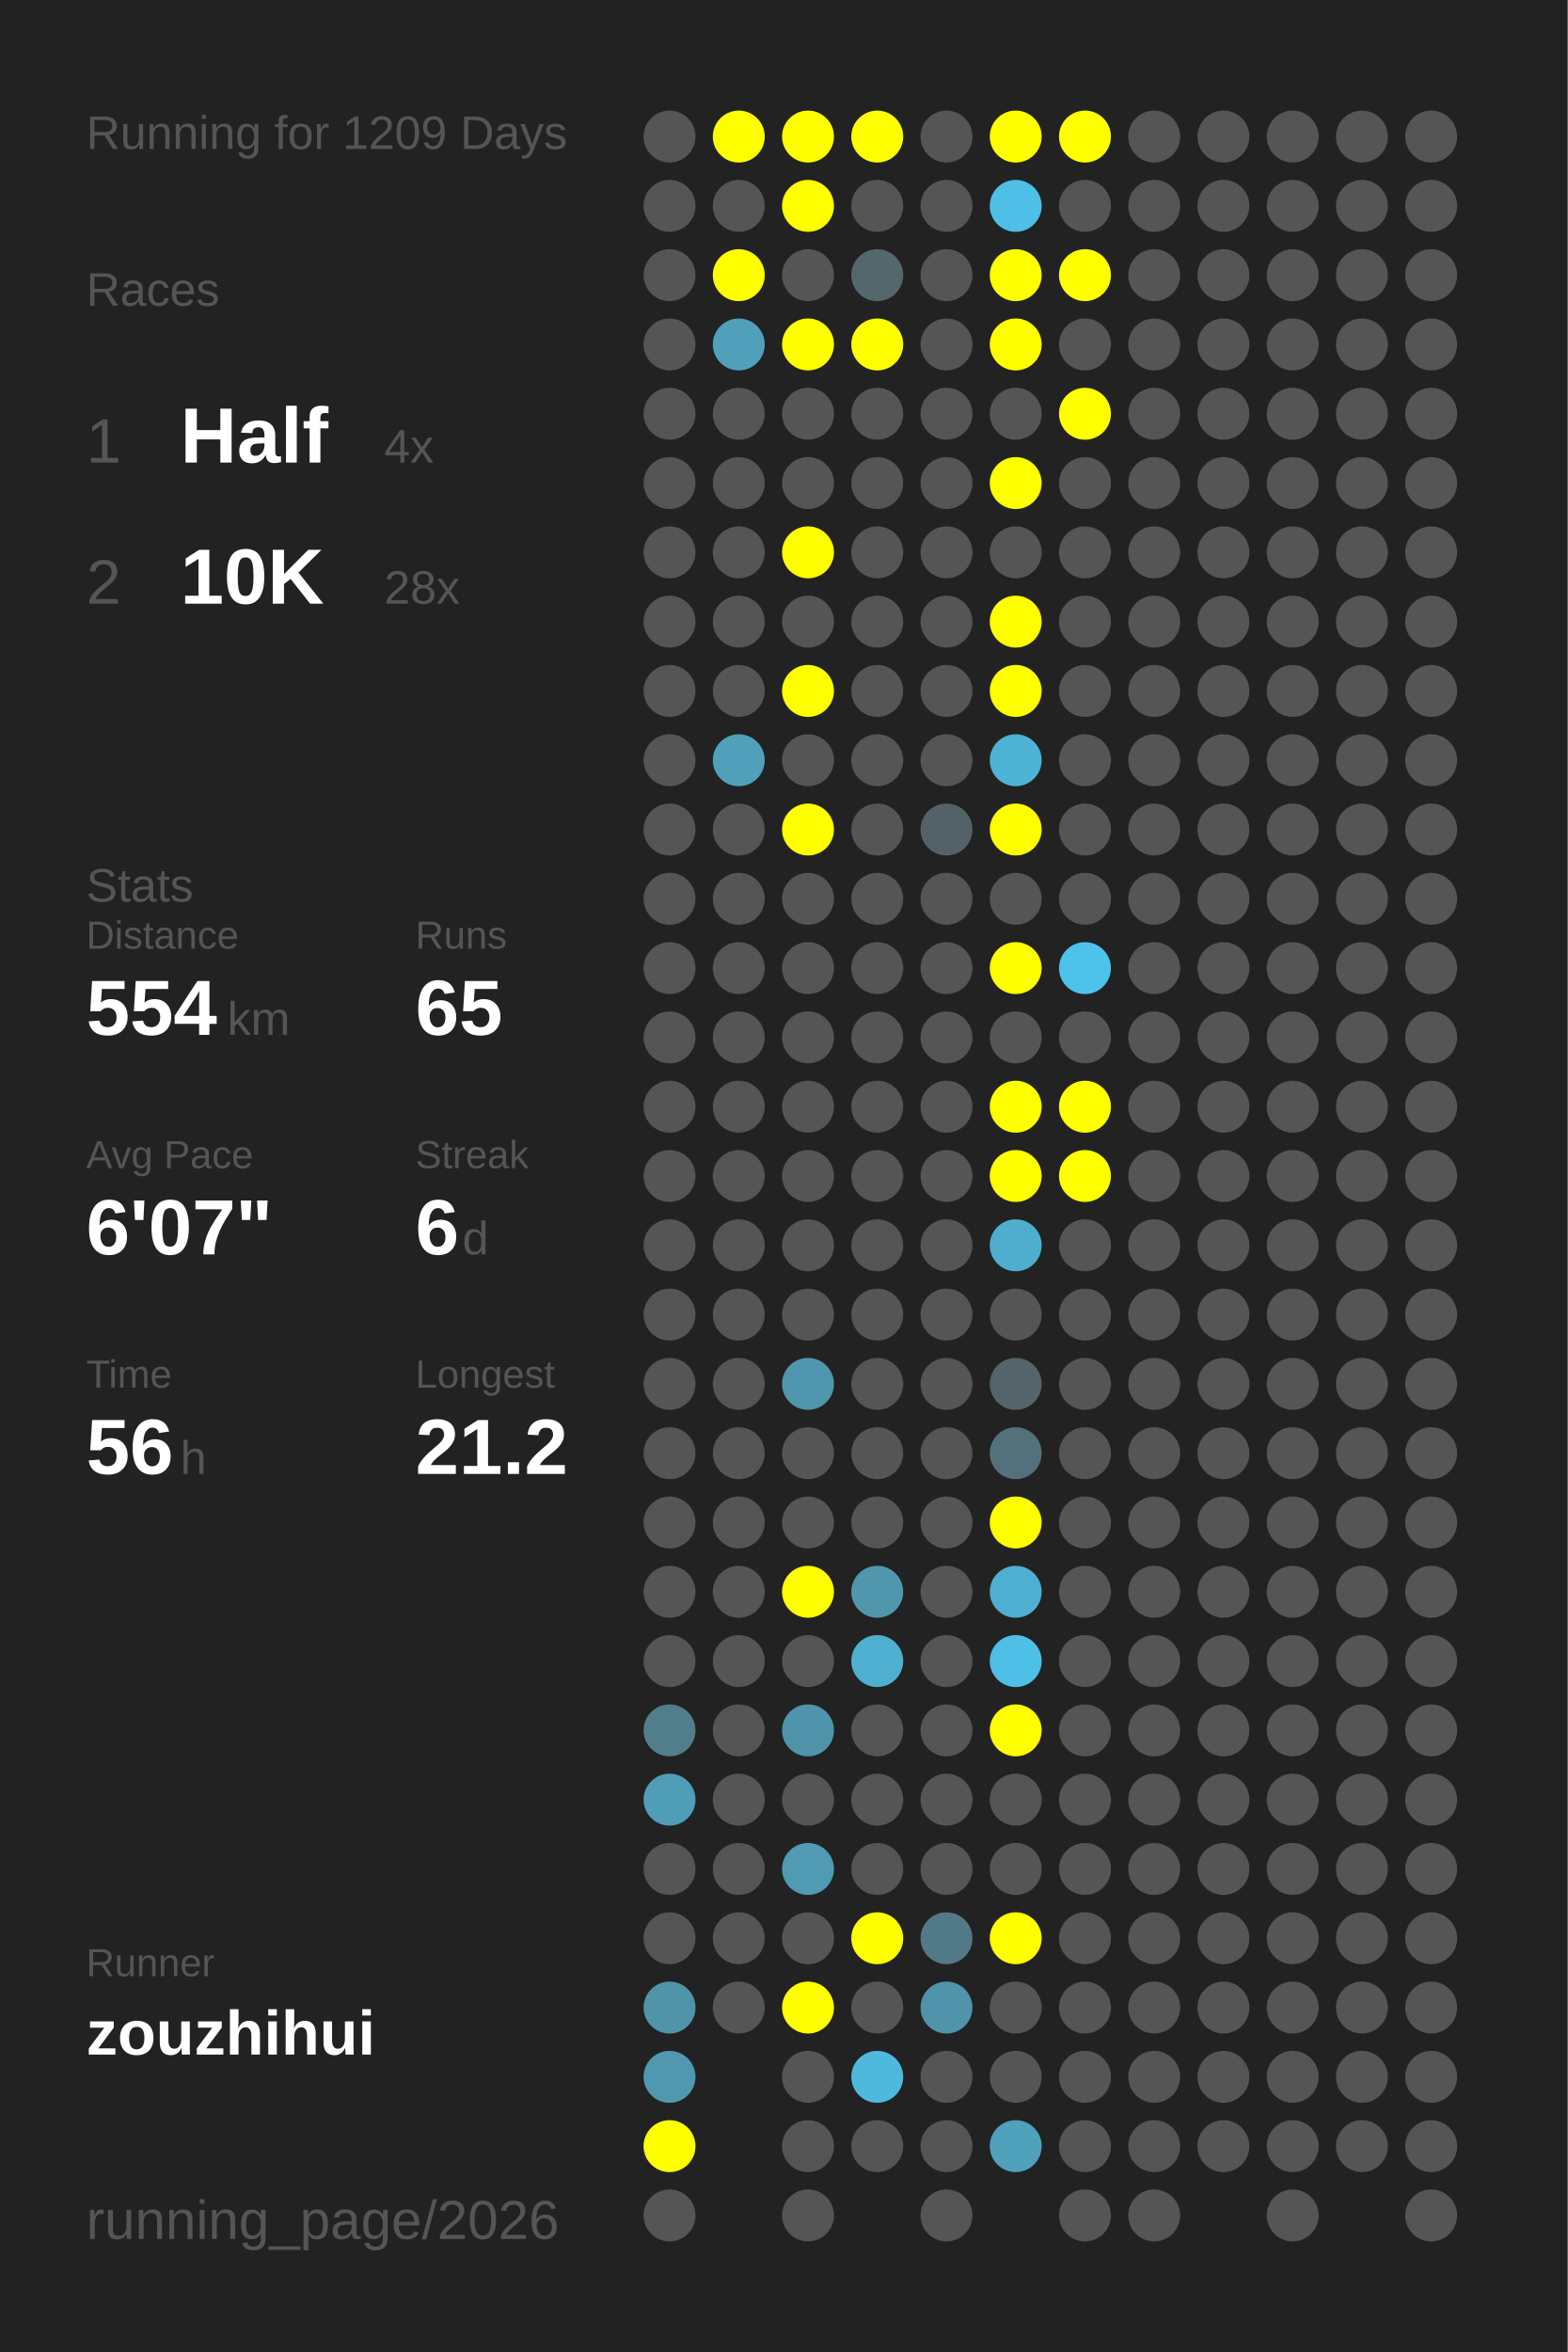
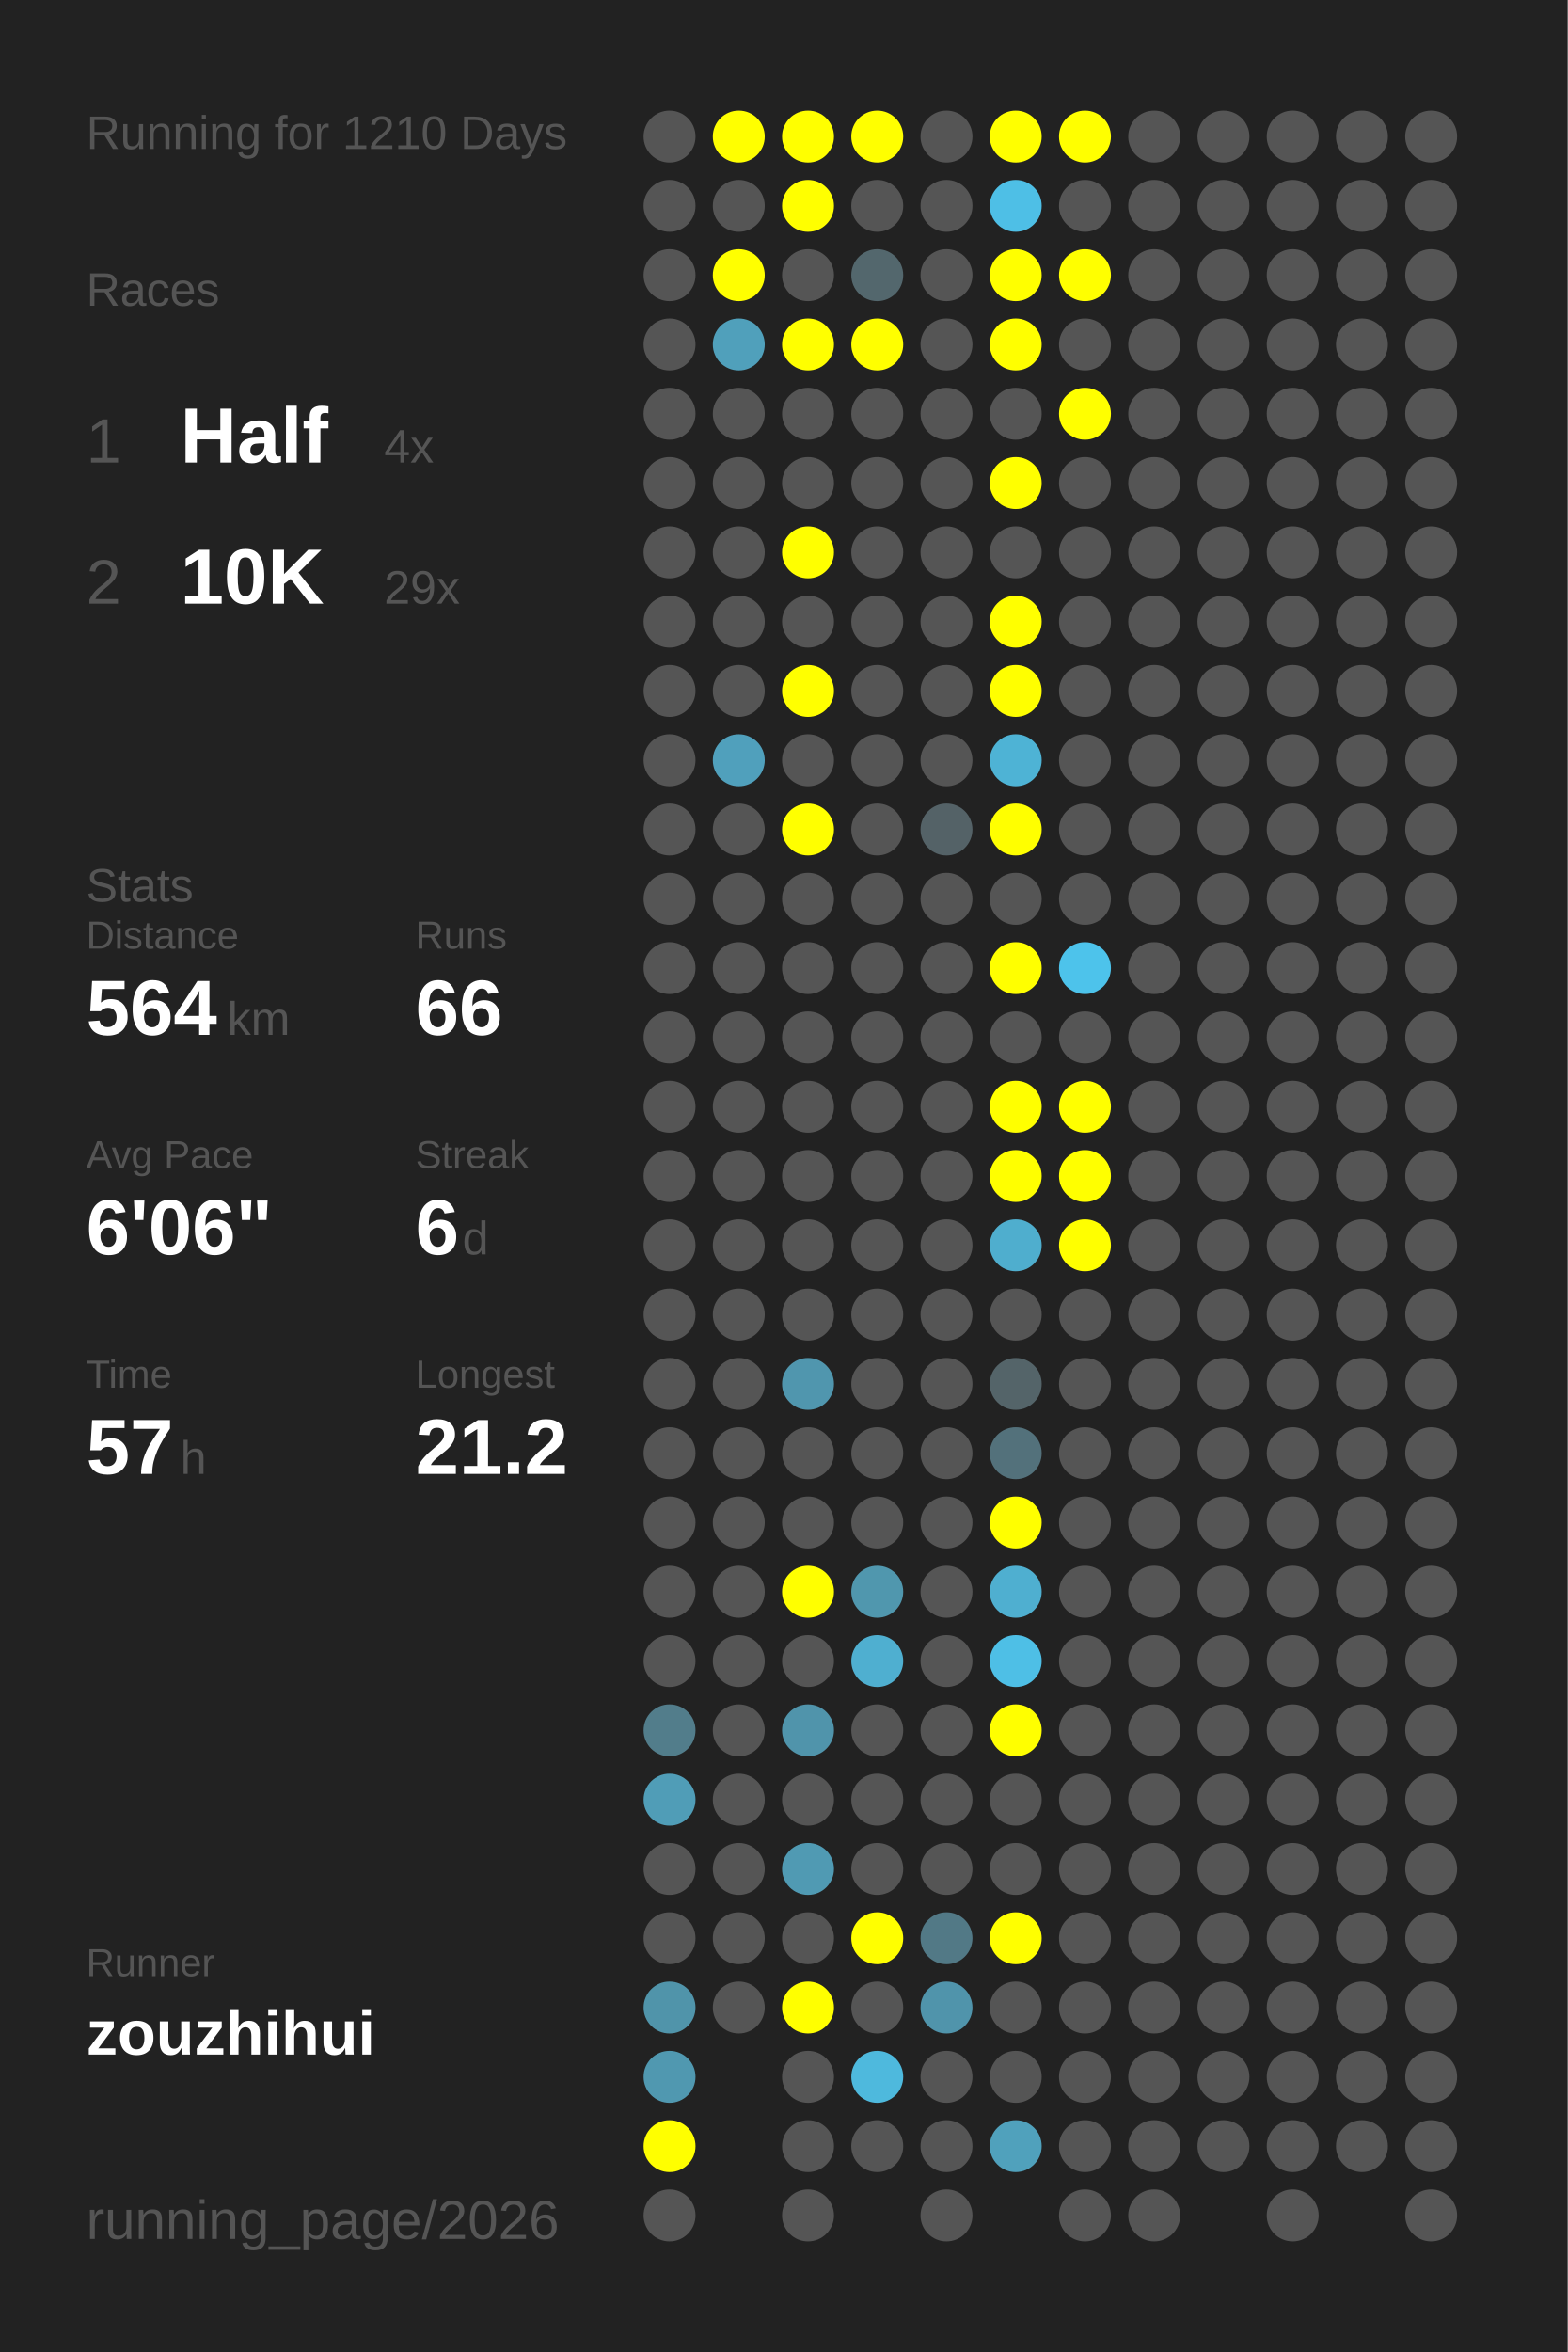
<svg xmlns="http://www.w3.org/2000/svg" baseProfile="full" height="300mm" version="1.1" viewBox="0,0,200,300" width="200mm">
  <defs />
  <rect fill="#222222" height="300" width="200" x="0" y="0" />
-   <text fill="#555555" style="font-size:6px; font-family:Arial;" x="11" y="19">Running for 1209 Days</text>
+   <text fill="#555555" style="font-size:6px; font-family:Arial;" x="11" y="19">Running for 1210 Days</text>
  <text fill="#555555" style="font-size:6px; font-family:Arial;" x="11" y="39">Races</text>
  <text fill="#555555" style="font-size:8px; font-family:Arial;" x="11" y="59">1</text>
  <text fill="#FFFFFF" style="font-size:10px; font-family:Arial; font-weight:bold;" x="23" y="59">Half</text>
  <text fill="#555555" style="font-size:6px; font-family:Arial;" x="49" y="59">4x</text>
  <text fill="#555555" style="font-size:8px; font-family:Arial;" x="11" y="77">2</text>
  <text fill="#FFFFFF" style="font-size:10px; font-family:Arial; font-weight:bold;" x="23" y="77">10K</text>
-   <text fill="#555555" style="font-size:6px; font-family:Arial;" x="49" y="77">28x</text>
+   <text fill="#555555" style="font-size:6px; font-family:Arial;" x="49" y="77">29x</text>
  <text fill="#555555" style="font-size:6px; font-family:Arial;" x="11" y="115">Stats</text>
  <text fill="#555555" style="font-size:5px; font-family:Arial;" x="11" y="121">Distance</text>
-   <text fill="#FFFFFF" style="font-size:10px; font-family:Arial; font-weight:bold;" x="11" y="132">554</text>
+   <text fill="#FFFFFF" style="font-size:10px; font-family:Arial; font-weight:bold;" x="11" y="132">564</text>
  <text fill="#555555" style="font-size:6px; font-family:Arial;" x="29" y="132">km</text>
  <text fill="#555555" style="font-size:5px; font-family:Arial;" x="53" y="121">Runs</text>
-   <text fill="#FFFFFF" style="font-size:10px; font-family:Arial; font-weight:bold;" x="53" y="132">65</text>
+   <text fill="#FFFFFF" style="font-size:10px; font-family:Arial; font-weight:bold;" x="53" y="132">66</text>
  <text fill="#555555" style="font-size:5px; font-family:Arial;" x="11" y="149">Avg Pace</text>
-   <text fill="#FFFFFF" style="font-size:10px; font-family:Arial; font-weight:bold;" x="11" y="160">6'07"</text>
+   <text fill="#FFFFFF" style="font-size:10px; font-family:Arial; font-weight:bold;" x="11" y="160">6'06"</text>
  <text fill="#555555" style="font-size:5px; font-family:Arial;" x="53" y="149">Streak</text>
  <text fill="#FFFFFF" style="font-size:10px; font-family:Arial; font-weight:bold;" x="53" y="160">6</text>
  <text fill="#555555" style="font-size:6px; font-family:Arial;" x="59" y="160">d</text>
  <text fill="#555555" style="font-size:5px; font-family:Arial;" x="11" y="177">Time</text>
-   <text fill="#FFFFFF" style="font-size:10px; font-family:Arial; font-weight:bold;" x="11" y="188">56</text>
+   <text fill="#FFFFFF" style="font-size:10px; font-family:Arial; font-weight:bold;" x="11" y="188">57</text>
  <text fill="#555555" style="font-size:6px; font-family:Arial;" x="23" y="188">h</text>
  <text fill="#555555" style="font-size:5px; font-family:Arial;" x="53" y="177">Longest</text>
  <text fill="#FFFFFF" style="font-size:10px; font-family:Arial; font-weight:bold;" x="53" y="188">21.2</text>
  <text fill="#555555" style="font-size:5px; font-family:Arial;" x="11" y="252.065">Runner</text>
  <text fill="#FFFFFF" style="font-size:8px; font-family:Arial; font-weight:bold;" x="11" y="262.065">zouzhihui</text>
  <text fill="#555555" style="font-size:7px; font-family:Arial;" x="11" y="285.581">running_page/2026</text>
  <circle cx="85.417" cy="17.419" fill="#555555" r="3.312" />
  <circle cx="85.417" cy="26.258" fill="#555555" r="3.312" />
  <circle cx="85.417" cy="35.097" fill="#555555" r="3.312" />
  <circle cx="85.417" cy="43.935" fill="#555555" r="3.312" />
  <circle cx="85.417" cy="52.774" fill="#555555" r="3.312" />
  <circle cx="85.417" cy="61.613" fill="#555555" r="3.312" />
  <circle cx="85.417" cy="70.452" fill="#555555" r="3.312" />
  <circle cx="85.417" cy="79.29" fill="#555555" r="3.312" />
  <circle cx="85.417" cy="88.129" fill="#555555" r="3.312" />
  <circle cx="85.417" cy="96.968" fill="#555555" r="3.312" />
  <circle cx="85.417" cy="105.806" fill="#555555" r="3.312" />
  <circle cx="85.417" cy="114.645" fill="#555555" r="3.312" />
  <circle cx="85.417" cy="123.484" fill="#555555" r="3.312" />
  <circle cx="85.417" cy="132.323" fill="#555555" r="3.312" />
  <circle cx="85.417" cy="141.161" fill="#555555" r="3.312" />
  <circle cx="85.417" cy="150" fill="#555555" r="3.312" />
  <circle cx="85.417" cy="158.839" fill="#555555" r="3.312" />
  <circle cx="85.417" cy="167.677" fill="#555555" r="3.312" />
  <circle cx="85.417" cy="176.516" fill="#555555" r="3.312" />
  <circle cx="85.417" cy="185.355" fill="#555555" r="3.312" />
  <circle cx="85.417" cy="194.194" fill="#555555" r="3.312" />
  <circle cx="85.417" cy="203.032" fill="#555555" r="3.312" />
  <circle cx="85.417" cy="211.871" fill="#555555" r="3.312" />
  <circle cx="85.417" cy="220.71" fill="#527d8b" r="3.312" />
  <circle cx="85.417" cy="229.548" fill="#509db7" r="3.312" />
  <circle cx="85.417" cy="238.387" fill="#555555" r="3.312" />
  <circle cx="85.417" cy="247.226" fill="#555555" r="3.312" />
  <circle cx="85.417" cy="256.065" fill="#5094aa" r="3.312" />
  <circle cx="85.417" cy="264.903" fill="#5098b0" r="3.312" />
  <circle cx="85.417" cy="273.742" fill="#FFFF00" r="3.312" />
  <circle cx="85.417" cy="282.581" fill="#555555" r="3.312" />
  <circle cx="94.25" cy="17.419" fill="#FFFF00" r="3.312" />
  <circle cx="94.25" cy="26.258" fill="#555555" r="3.312" />
  <circle cx="94.25" cy="35.097" fill="#FFFF00" r="3.312" />
  <circle cx="94.25" cy="43.935" fill="#50a0bb" r="3.312" />
  <circle cx="94.25" cy="52.774" fill="#555555" r="3.312" />
  <circle cx="94.25" cy="61.613" fill="#555555" r="3.312" />
  <circle cx="94.25" cy="70.452" fill="#555555" r="3.312" />
  <circle cx="94.25" cy="79.29" fill="#555555" r="3.312" />
  <circle cx="94.25" cy="88.129" fill="#555555" r="3.312" />
  <circle cx="94.25" cy="96.968" fill="#50a0bc" r="3.312" />
  <circle cx="94.25" cy="105.806" fill="#555555" r="3.312" />
  <circle cx="94.25" cy="114.645" fill="#555555" r="3.312" />
  <circle cx="94.25" cy="123.484" fill="#555555" r="3.312" />
  <circle cx="94.25" cy="132.323" fill="#555555" r="3.312" />
  <circle cx="94.25" cy="141.161" fill="#555555" r="3.312" />
  <circle cx="94.25" cy="150" fill="#555555" r="3.312" />
  <circle cx="94.25" cy="158.839" fill="#555555" r="3.312" />
  <circle cx="94.25" cy="167.677" fill="#555555" r="3.312" />
  <circle cx="94.25" cy="176.516" fill="#555555" r="3.312" />
  <circle cx="94.25" cy="185.355" fill="#555555" r="3.312" />
  <circle cx="94.25" cy="194.194" fill="#555555" r="3.312" />
  <circle cx="94.25" cy="203.032" fill="#555555" r="3.312" />
  <circle cx="94.25" cy="211.871" fill="#555555" r="3.312" />
  <circle cx="94.25" cy="220.71" fill="#555555" r="3.312" />
  <circle cx="94.25" cy="229.548" fill="#555555" r="3.312" />
  <circle cx="94.25" cy="238.387" fill="#555555" r="3.312" />
  <circle cx="94.25" cy="247.226" fill="#555555" r="3.312" />
  <circle cx="94.25" cy="256.065" fill="#555555" r="3.312" />
  <circle cx="103.083" cy="17.419" fill="#FFFF00" r="3.312" />
  <circle cx="103.083" cy="26.258" fill="#FFFF00" r="3.312" />
  <circle cx="103.083" cy="35.097" fill="#555555" r="3.312" />
  <circle cx="103.083" cy="43.935" fill="#FFFF00" r="3.312" />
  <circle cx="103.083" cy="52.774" fill="#555555" r="3.312" />
  <circle cx="103.083" cy="61.613" fill="#555555" r="3.312" />
  <circle cx="103.083" cy="70.452" fill="#FFFF00" r="3.312" />
  <circle cx="103.083" cy="79.29" fill="#555555" r="3.312" />
  <circle cx="103.083" cy="88.129" fill="#FFFF00" r="3.312" />
  <circle cx="103.083" cy="96.968" fill="#555555" r="3.312" />
  <circle cx="103.083" cy="105.806" fill="#FFFF00" r="3.312" />
  <circle cx="103.083" cy="114.645" fill="#555555" r="3.312" />
  <circle cx="103.083" cy="123.484" fill="#555555" r="3.312" />
  <circle cx="103.083" cy="132.323" fill="#555555" r="3.312" />
  <circle cx="103.083" cy="141.161" fill="#555555" r="3.312" />
  <circle cx="103.083" cy="150" fill="#555555" r="3.312" />
  <circle cx="103.083" cy="158.839" fill="#555555" r="3.312" />
  <circle cx="103.083" cy="167.677" fill="#555555" r="3.312" />
  <circle cx="103.083" cy="176.516" fill="#5096ae" r="3.312" />
  <circle cx="103.083" cy="185.355" fill="#555555" r="3.312" />
  <circle cx="103.083" cy="194.194" fill="#555555" r="3.312" />
  <circle cx="103.083" cy="203.032" fill="#FFFF00" r="3.312" />
  <circle cx="103.083" cy="211.871" fill="#555555" r="3.312" />
  <circle cx="103.083" cy="220.71" fill="#5094ab" r="3.312" />
  <circle cx="103.083" cy="229.548" fill="#555555" r="3.312" />
  <circle cx="103.083" cy="238.387" fill="#509ab3" r="3.312" />
  <circle cx="103.083" cy="247.226" fill="#555555" r="3.312" />
  <circle cx="103.083" cy="256.065" fill="#FFFF00" r="3.312" />
  <circle cx="103.083" cy="264.903" fill="#555555" r="3.312" />
  <circle cx="103.083" cy="273.742" fill="#555555" r="3.312" />
  <circle cx="103.083" cy="282.581" fill="#555555" r="3.312" />
  <circle cx="111.917" cy="17.419" fill="#FFFF00" r="3.312" />
  <circle cx="111.917" cy="26.258" fill="#555555" r="3.312" />
  <circle cx="111.917" cy="35.097" fill="#53676d" r="3.312" />
  <circle cx="111.917" cy="43.935" fill="#FFFF00" r="3.312" />
  <circle cx="111.917" cy="52.774" fill="#555555" r="3.312" />
  <circle cx="111.917" cy="61.613" fill="#555555" r="3.312" />
  <circle cx="111.917" cy="70.452" fill="#555555" r="3.312" />
  <circle cx="111.917" cy="79.29" fill="#555555" r="3.312" />
  <circle cx="111.917" cy="88.129" fill="#555555" r="3.312" />
  <circle cx="111.917" cy="96.968" fill="#555555" r="3.312" />
  <circle cx="111.917" cy="105.806" fill="#555555" r="3.312" />
  <circle cx="111.917" cy="114.645" fill="#555555" r="3.312" />
  <circle cx="111.917" cy="123.484" fill="#555555" r="3.312" />
  <circle cx="111.917" cy="132.323" fill="#555555" r="3.312" />
  <circle cx="111.917" cy="141.161" fill="#555555" r="3.312" />
  <circle cx="111.917" cy="150" fill="#555555" r="3.312" />
  <circle cx="111.917" cy="158.839" fill="#555555" r="3.312" />
  <circle cx="111.917" cy="167.677" fill="#555555" r="3.312" />
  <circle cx="111.917" cy="176.516" fill="#555555" r="3.312" />
  <circle cx="111.917" cy="185.355" fill="#555555" r="3.312" />
  <circle cx="111.917" cy="194.194" fill="#555555" r="3.312" />
  <circle cx="111.917" cy="203.032" fill="#5097ae" r="3.312" />
  <circle cx="111.917" cy="211.871" fill="#4fafd0" r="3.312" />
  <circle cx="111.917" cy="220.71" fill="#555555" r="3.312" />
  <circle cx="111.917" cy="229.548" fill="#555555" r="3.312" />
  <circle cx="111.917" cy="238.387" fill="#555555" r="3.312" />
  <circle cx="111.917" cy="247.226" fill="#FFFF00" r="3.312" />
  <circle cx="111.917" cy="256.065" fill="#555555" r="3.312" />
  <circle cx="111.917" cy="264.903" fill="#4eb9dd" r="3.312" />
  <circle cx="111.917" cy="273.742" fill="#555555" r="3.312" />
  <circle cx="120.75" cy="17.419" fill="#555555" r="3.312" />
  <circle cx="120.75" cy="26.258" fill="#555555" r="3.312" />
  <circle cx="120.75" cy="35.097" fill="#555555" r="3.312" />
  <circle cx="120.75" cy="43.935" fill="#555555" r="3.312" />
  <circle cx="120.75" cy="52.774" fill="#555555" r="3.312" />
  <circle cx="120.75" cy="61.613" fill="#555555" r="3.312" />
  <circle cx="120.75" cy="70.452" fill="#555555" r="3.312" />
  <circle cx="120.75" cy="79.29" fill="#555555" r="3.312" />
  <circle cx="120.75" cy="88.129" fill="#555555" r="3.312" />
  <circle cx="120.75" cy="96.968" fill="#555555" r="3.312" />
  <circle cx="120.75" cy="105.806" fill="#546267" r="3.312" />
  <circle cx="120.75" cy="114.645" fill="#555555" r="3.312" />
  <circle cx="120.75" cy="123.484" fill="#555555" r="3.312" />
  <circle cx="120.75" cy="132.323" fill="#555555" r="3.312" />
  <circle cx="120.75" cy="141.161" fill="#555555" r="3.312" />
  <circle cx="120.75" cy="150" fill="#555555" r="3.312" />
  <circle cx="120.75" cy="158.839" fill="#555555" r="3.312" />
  <circle cx="120.75" cy="167.677" fill="#555555" r="3.312" />
  <circle cx="120.75" cy="176.516" fill="#555555" r="3.312" />
  <circle cx="120.75" cy="185.355" fill="#555555" r="3.312" />
  <circle cx="120.75" cy="194.194" fill="#555555" r="3.312" />
  <circle cx="120.75" cy="203.032" fill="#555555" r="3.312" />
  <circle cx="120.75" cy="211.871" fill="#555555" r="3.312" />
  <circle cx="120.75" cy="220.71" fill="#555555" r="3.312" />
  <circle cx="120.75" cy="229.548" fill="#555555" r="3.312" />
  <circle cx="120.75" cy="238.387" fill="#555555" r="3.312" />
  <circle cx="120.75" cy="247.226" fill="#527986" r="3.312" />
  <circle cx="120.75" cy="256.065" fill="#5094ab" r="3.312" />
  <circle cx="120.75" cy="264.903" fill="#555555" r="3.312" />
  <circle cx="120.75" cy="273.742" fill="#555555" r="3.312" />
  <circle cx="120.75" cy="282.581" fill="#555555" r="3.312" />
  <circle cx="129.583" cy="17.419" fill="#FFFF00" r="3.312" />
  <circle cx="129.583" cy="26.258" fill="#4ebfe6" r="3.312" />
  <circle cx="129.583" cy="35.097" fill="#FFFF00" r="3.312" />
  <circle cx="129.583" cy="43.935" fill="#FFFF00" r="3.312" />
  <circle cx="129.583" cy="52.774" fill="#555555" r="3.312" />
  <circle cx="129.583" cy="61.613" fill="#FFFF00" r="3.312" />
  <circle cx="129.583" cy="70.452" fill="#555555" r="3.312" />
  <circle cx="129.583" cy="79.29" fill="#FFFF00" r="3.312" />
  <circle cx="129.583" cy="88.129" fill="#FFFF00" r="3.312" />
  <circle cx="129.583" cy="96.968" fill="#4eb3d5" r="3.312" />
  <circle cx="129.583" cy="105.806" fill="#FFFF00" r="3.312" />
  <circle cx="129.583" cy="114.645" fill="#555555" r="3.312" />
  <circle cx="129.583" cy="123.484" fill="#FFFF00" r="3.312" />
  <circle cx="129.583" cy="132.323" fill="#555555" r="3.312" />
  <circle cx="129.583" cy="141.161" fill="#FFFF00" r="3.312" />
  <circle cx="129.583" cy="150" fill="#FFFF00" r="3.312" />
  <circle cx="129.583" cy="158.839" fill="#4faece" r="3.312" />
  <circle cx="129.583" cy="167.677" fill="#555555" r="3.312" />
  <circle cx="129.583" cy="176.516" fill="#546469" r="3.312" />
  <circle cx="129.583" cy="185.355" fill="#53717b" r="3.312" />
  <circle cx="129.583" cy="194.194" fill="#FFFF00" r="3.312" />
  <circle cx="129.583" cy="203.032" fill="#4fafd0" r="3.312" />
  <circle cx="129.583" cy="211.871" fill="#4ebfe6" r="3.312" />
  <circle cx="129.583" cy="220.71" fill="#FFFF00" r="3.312" />
  <circle cx="129.583" cy="229.548" fill="#555555" r="3.312" />
  <circle cx="129.583" cy="238.387" fill="#555555" r="3.312" />
  <circle cx="129.583" cy="247.226" fill="#FFFF00" r="3.312" />
  <circle cx="129.583" cy="256.065" fill="#555555" r="3.312" />
  <circle cx="129.583" cy="264.903" fill="#555555" r="3.312" />
  <circle cx="129.583" cy="273.742" fill="#50a1bc" r="3.312" />
  <circle cx="138.417" cy="17.419" fill="#FFFF00" r="3.312" />
  <circle cx="138.417" cy="26.258" fill="#555555" r="3.312" />
  <circle cx="138.417" cy="35.097" fill="#FFFF00" r="3.312" />
  <circle cx="138.417" cy="43.935" fill="#555555" r="3.312" />
  <circle cx="138.417" cy="52.774" fill="#FFFF00" r="3.312" />
  <circle cx="138.417" cy="61.613" fill="#555555" r="3.312" />
  <circle cx="138.417" cy="70.452" fill="#555555" r="3.312" />
  <circle cx="138.417" cy="79.29" fill="#555555" r="3.312" />
  <circle cx="138.417" cy="88.129" fill="#555555" r="3.312" />
  <circle cx="138.417" cy="96.968" fill="#555555" r="3.312" />
  <circle cx="138.417" cy="105.806" fill="#555555" r="3.312" />
  <circle cx="138.417" cy="114.645" fill="#555555" r="3.312" />
  <circle cx="138.417" cy="123.484" fill="#4dc3eb" r="3.312" />
  <circle cx="138.417" cy="132.323" fill="#555555" r="3.312" />
  <circle cx="138.417" cy="141.161" fill="#FFFF00" r="3.312" />
  <circle cx="138.417" cy="150" fill="#FFFF00" r="3.312" />
-   <circle cx="138.417" cy="158.839" fill="#555555" r="3.312" />
+   <circle cx="138.417" cy="158.839" fill="#FFFF00" r="3.312" />
  <circle cx="138.417" cy="167.677" fill="#555555" r="3.312" />
  <circle cx="138.417" cy="176.516" fill="#555555" r="3.312" />
  <circle cx="138.417" cy="185.355" fill="#555555" r="3.312" />
  <circle cx="138.417" cy="194.194" fill="#555555" r="3.312" />
  <circle cx="138.417" cy="203.032" fill="#555555" r="3.312" />
  <circle cx="138.417" cy="211.871" fill="#555555" r="3.312" />
  <circle cx="138.417" cy="220.71" fill="#555555" r="3.312" />
  <circle cx="138.417" cy="229.548" fill="#555555" r="3.312" />
  <circle cx="138.417" cy="238.387" fill="#555555" r="3.312" />
  <circle cx="138.417" cy="247.226" fill="#555555" r="3.312" />
  <circle cx="138.417" cy="256.065" fill="#555555" r="3.312" />
  <circle cx="138.417" cy="264.903" fill="#555555" r="3.312" />
  <circle cx="138.417" cy="273.742" fill="#555555" r="3.312" />
  <circle cx="138.417" cy="282.581" fill="#555555" r="3.312" />
  <circle cx="147.25" cy="17.419" fill="#555555" r="3.312" />
  <circle cx="147.25" cy="26.258" fill="#555555" r="3.312" />
  <circle cx="147.25" cy="35.097" fill="#555555" r="3.312" />
  <circle cx="147.25" cy="43.935" fill="#555555" r="3.312" />
  <circle cx="147.25" cy="52.774" fill="#555555" r="3.312" />
  <circle cx="147.25" cy="61.613" fill="#555555" r="3.312" />
  <circle cx="147.25" cy="70.452" fill="#555555" r="3.312" />
  <circle cx="147.25" cy="79.29" fill="#555555" r="3.312" />
  <circle cx="147.25" cy="88.129" fill="#555555" r="3.312" />
  <circle cx="147.25" cy="96.968" fill="#555555" r="3.312" />
  <circle cx="147.25" cy="105.806" fill="#555555" r="3.312" />
  <circle cx="147.25" cy="114.645" fill="#555555" r="3.312" />
  <circle cx="147.25" cy="123.484" fill="#555555" r="3.312" />
  <circle cx="147.25" cy="132.323" fill="#555555" r="3.312" />
  <circle cx="147.25" cy="141.161" fill="#555555" r="3.312" />
  <circle cx="147.25" cy="150" fill="#555555" r="3.312" />
  <circle cx="147.25" cy="158.839" fill="#555555" r="3.312" />
  <circle cx="147.25" cy="167.677" fill="#555555" r="3.312" />
  <circle cx="147.25" cy="176.516" fill="#555555" r="3.312" />
  <circle cx="147.25" cy="185.355" fill="#555555" r="3.312" />
  <circle cx="147.25" cy="194.194" fill="#555555" r="3.312" />
  <circle cx="147.25" cy="203.032" fill="#555555" r="3.312" />
  <circle cx="147.25" cy="211.871" fill="#555555" r="3.312" />
  <circle cx="147.25" cy="220.71" fill="#555555" r="3.312" />
  <circle cx="147.25" cy="229.548" fill="#555555" r="3.312" />
  <circle cx="147.25" cy="238.387" fill="#555555" r="3.312" />
  <circle cx="147.25" cy="247.226" fill="#555555" r="3.312" />
  <circle cx="147.25" cy="256.065" fill="#555555" r="3.312" />
  <circle cx="147.25" cy="264.903" fill="#555555" r="3.312" />
  <circle cx="147.25" cy="273.742" fill="#555555" r="3.312" />
  <circle cx="147.25" cy="282.581" fill="#555555" r="3.312" />
  <circle cx="156.083" cy="17.419" fill="#555555" r="3.312" />
  <circle cx="156.083" cy="26.258" fill="#555555" r="3.312" />
  <circle cx="156.083" cy="35.097" fill="#555555" r="3.312" />
  <circle cx="156.083" cy="43.935" fill="#555555" r="3.312" />
  <circle cx="156.083" cy="52.774" fill="#555555" r="3.312" />
  <circle cx="156.083" cy="61.613" fill="#555555" r="3.312" />
  <circle cx="156.083" cy="70.452" fill="#555555" r="3.312" />
  <circle cx="156.083" cy="79.29" fill="#555555" r="3.312" />
  <circle cx="156.083" cy="88.129" fill="#555555" r="3.312" />
  <circle cx="156.083" cy="96.968" fill="#555555" r="3.312" />
  <circle cx="156.083" cy="105.806" fill="#555555" r="3.312" />
  <circle cx="156.083" cy="114.645" fill="#555555" r="3.312" />
  <circle cx="156.083" cy="123.484" fill="#555555" r="3.312" />
  <circle cx="156.083" cy="132.323" fill="#555555" r="3.312" />
  <circle cx="156.083" cy="141.161" fill="#555555" r="3.312" />
  <circle cx="156.083" cy="150" fill="#555555" r="3.312" />
  <circle cx="156.083" cy="158.839" fill="#555555" r="3.312" />
  <circle cx="156.083" cy="167.677" fill="#555555" r="3.312" />
  <circle cx="156.083" cy="176.516" fill="#555555" r="3.312" />
  <circle cx="156.083" cy="185.355" fill="#555555" r="3.312" />
  <circle cx="156.083" cy="194.194" fill="#555555" r="3.312" />
  <circle cx="156.083" cy="203.032" fill="#555555" r="3.312" />
  <circle cx="156.083" cy="211.871" fill="#555555" r="3.312" />
  <circle cx="156.083" cy="220.71" fill="#555555" r="3.312" />
  <circle cx="156.083" cy="229.548" fill="#555555" r="3.312" />
  <circle cx="156.083" cy="238.387" fill="#555555" r="3.312" />
  <circle cx="156.083" cy="247.226" fill="#555555" r="3.312" />
  <circle cx="156.083" cy="256.065" fill="#555555" r="3.312" />
  <circle cx="156.083" cy="264.903" fill="#555555" r="3.312" />
  <circle cx="156.083" cy="273.742" fill="#555555" r="3.312" />
  <circle cx="164.917" cy="17.419" fill="#555555" r="3.312" />
  <circle cx="164.917" cy="26.258" fill="#555555" r="3.312" />
  <circle cx="164.917" cy="35.097" fill="#555555" r="3.312" />
  <circle cx="164.917" cy="43.935" fill="#555555" r="3.312" />
  <circle cx="164.917" cy="52.774" fill="#555555" r="3.312" />
  <circle cx="164.917" cy="61.613" fill="#555555" r="3.312" />
  <circle cx="164.917" cy="70.452" fill="#555555" r="3.312" />
  <circle cx="164.917" cy="79.29" fill="#555555" r="3.312" />
  <circle cx="164.917" cy="88.129" fill="#555555" r="3.312" />
  <circle cx="164.917" cy="96.968" fill="#555555" r="3.312" />
  <circle cx="164.917" cy="105.806" fill="#555555" r="3.312" />
  <circle cx="164.917" cy="114.645" fill="#555555" r="3.312" />
  <circle cx="164.917" cy="123.484" fill="#555555" r="3.312" />
  <circle cx="164.917" cy="132.323" fill="#555555" r="3.312" />
  <circle cx="164.917" cy="141.161" fill="#555555" r="3.312" />
  <circle cx="164.917" cy="150" fill="#555555" r="3.312" />
  <circle cx="164.917" cy="158.839" fill="#555555" r="3.312" />
  <circle cx="164.917" cy="167.677" fill="#555555" r="3.312" />
  <circle cx="164.917" cy="176.516" fill="#555555" r="3.312" />
  <circle cx="164.917" cy="185.355" fill="#555555" r="3.312" />
  <circle cx="164.917" cy="194.194" fill="#555555" r="3.312" />
  <circle cx="164.917" cy="203.032" fill="#555555" r="3.312" />
  <circle cx="164.917" cy="211.871" fill="#555555" r="3.312" />
  <circle cx="164.917" cy="220.71" fill="#555555" r="3.312" />
  <circle cx="164.917" cy="229.548" fill="#555555" r="3.312" />
  <circle cx="164.917" cy="238.387" fill="#555555" r="3.312" />
  <circle cx="164.917" cy="247.226" fill="#555555" r="3.312" />
  <circle cx="164.917" cy="256.065" fill="#555555" r="3.312" />
  <circle cx="164.917" cy="264.903" fill="#555555" r="3.312" />
  <circle cx="164.917" cy="273.742" fill="#555555" r="3.312" />
  <circle cx="164.917" cy="282.581" fill="#555555" r="3.312" />
  <circle cx="173.75" cy="17.419" fill="#555555" r="3.312" />
  <circle cx="173.75" cy="26.258" fill="#555555" r="3.312" />
  <circle cx="173.75" cy="35.097" fill="#555555" r="3.312" />
  <circle cx="173.75" cy="43.935" fill="#555555" r="3.312" />
  <circle cx="173.75" cy="52.774" fill="#555555" r="3.312" />
  <circle cx="173.75" cy="61.613" fill="#555555" r="3.312" />
  <circle cx="173.75" cy="70.452" fill="#555555" r="3.312" />
  <circle cx="173.75" cy="79.29" fill="#555555" r="3.312" />
  <circle cx="173.75" cy="88.129" fill="#555555" r="3.312" />
  <circle cx="173.75" cy="96.968" fill="#555555" r="3.312" />
  <circle cx="173.75" cy="105.806" fill="#555555" r="3.312" />
  <circle cx="173.75" cy="114.645" fill="#555555" r="3.312" />
  <circle cx="173.75" cy="123.484" fill="#555555" r="3.312" />
  <circle cx="173.75" cy="132.323" fill="#555555" r="3.312" />
  <circle cx="173.75" cy="141.161" fill="#555555" r="3.312" />
  <circle cx="173.75" cy="150" fill="#555555" r="3.312" />
  <circle cx="173.75" cy="158.839" fill="#555555" r="3.312" />
  <circle cx="173.75" cy="167.677" fill="#555555" r="3.312" />
  <circle cx="173.75" cy="176.516" fill="#555555" r="3.312" />
  <circle cx="173.75" cy="185.355" fill="#555555" r="3.312" />
  <circle cx="173.75" cy="194.194" fill="#555555" r="3.312" />
  <circle cx="173.75" cy="203.032" fill="#555555" r="3.312" />
  <circle cx="173.75" cy="211.871" fill="#555555" r="3.312" />
  <circle cx="173.75" cy="220.71" fill="#555555" r="3.312" />
  <circle cx="173.75" cy="229.548" fill="#555555" r="3.312" />
  <circle cx="173.75" cy="238.387" fill="#555555" r="3.312" />
  <circle cx="173.75" cy="247.226" fill="#555555" r="3.312" />
  <circle cx="173.75" cy="256.065" fill="#555555" r="3.312" />
  <circle cx="173.75" cy="264.903" fill="#555555" r="3.312" />
  <circle cx="173.75" cy="273.742" fill="#555555" r="3.312" />
  <circle cx="182.583" cy="17.419" fill="#555555" r="3.312" />
  <circle cx="182.583" cy="26.258" fill="#555555" r="3.312" />
  <circle cx="182.583" cy="35.097" fill="#555555" r="3.312" />
  <circle cx="182.583" cy="43.935" fill="#555555" r="3.312" />
  <circle cx="182.583" cy="52.774" fill="#555555" r="3.312" />
  <circle cx="182.583" cy="61.613" fill="#555555" r="3.312" />
  <circle cx="182.583" cy="70.452" fill="#555555" r="3.312" />
  <circle cx="182.583" cy="79.29" fill="#555555" r="3.312" />
  <circle cx="182.583" cy="88.129" fill="#555555" r="3.312" />
  <circle cx="182.583" cy="96.968" fill="#555555" r="3.312" />
  <circle cx="182.583" cy="105.806" fill="#555555" r="3.312" />
  <circle cx="182.583" cy="114.645" fill="#555555" r="3.312" />
  <circle cx="182.583" cy="123.484" fill="#555555" r="3.312" />
  <circle cx="182.583" cy="132.323" fill="#555555" r="3.312" />
  <circle cx="182.583" cy="141.161" fill="#555555" r="3.312" />
  <circle cx="182.583" cy="150" fill="#555555" r="3.312" />
  <circle cx="182.583" cy="158.839" fill="#555555" r="3.312" />
  <circle cx="182.583" cy="167.677" fill="#555555" r="3.312" />
  <circle cx="182.583" cy="176.516" fill="#555555" r="3.312" />
  <circle cx="182.583" cy="185.355" fill="#555555" r="3.312" />
  <circle cx="182.583" cy="194.194" fill="#555555" r="3.312" />
  <circle cx="182.583" cy="203.032" fill="#555555" r="3.312" />
  <circle cx="182.583" cy="211.871" fill="#555555" r="3.312" />
  <circle cx="182.583" cy="220.71" fill="#555555" r="3.312" />
  <circle cx="182.583" cy="229.548" fill="#555555" r="3.312" />
  <circle cx="182.583" cy="238.387" fill="#555555" r="3.312" />
  <circle cx="182.583" cy="247.226" fill="#555555" r="3.312" />
  <circle cx="182.583" cy="256.065" fill="#555555" r="3.312" />
  <circle cx="182.583" cy="264.903" fill="#555555" r="3.312" />
  <circle cx="182.583" cy="273.742" fill="#555555" r="3.312" />
  <circle cx="182.583" cy="282.581" fill="#555555" r="3.312" />
</svg>
